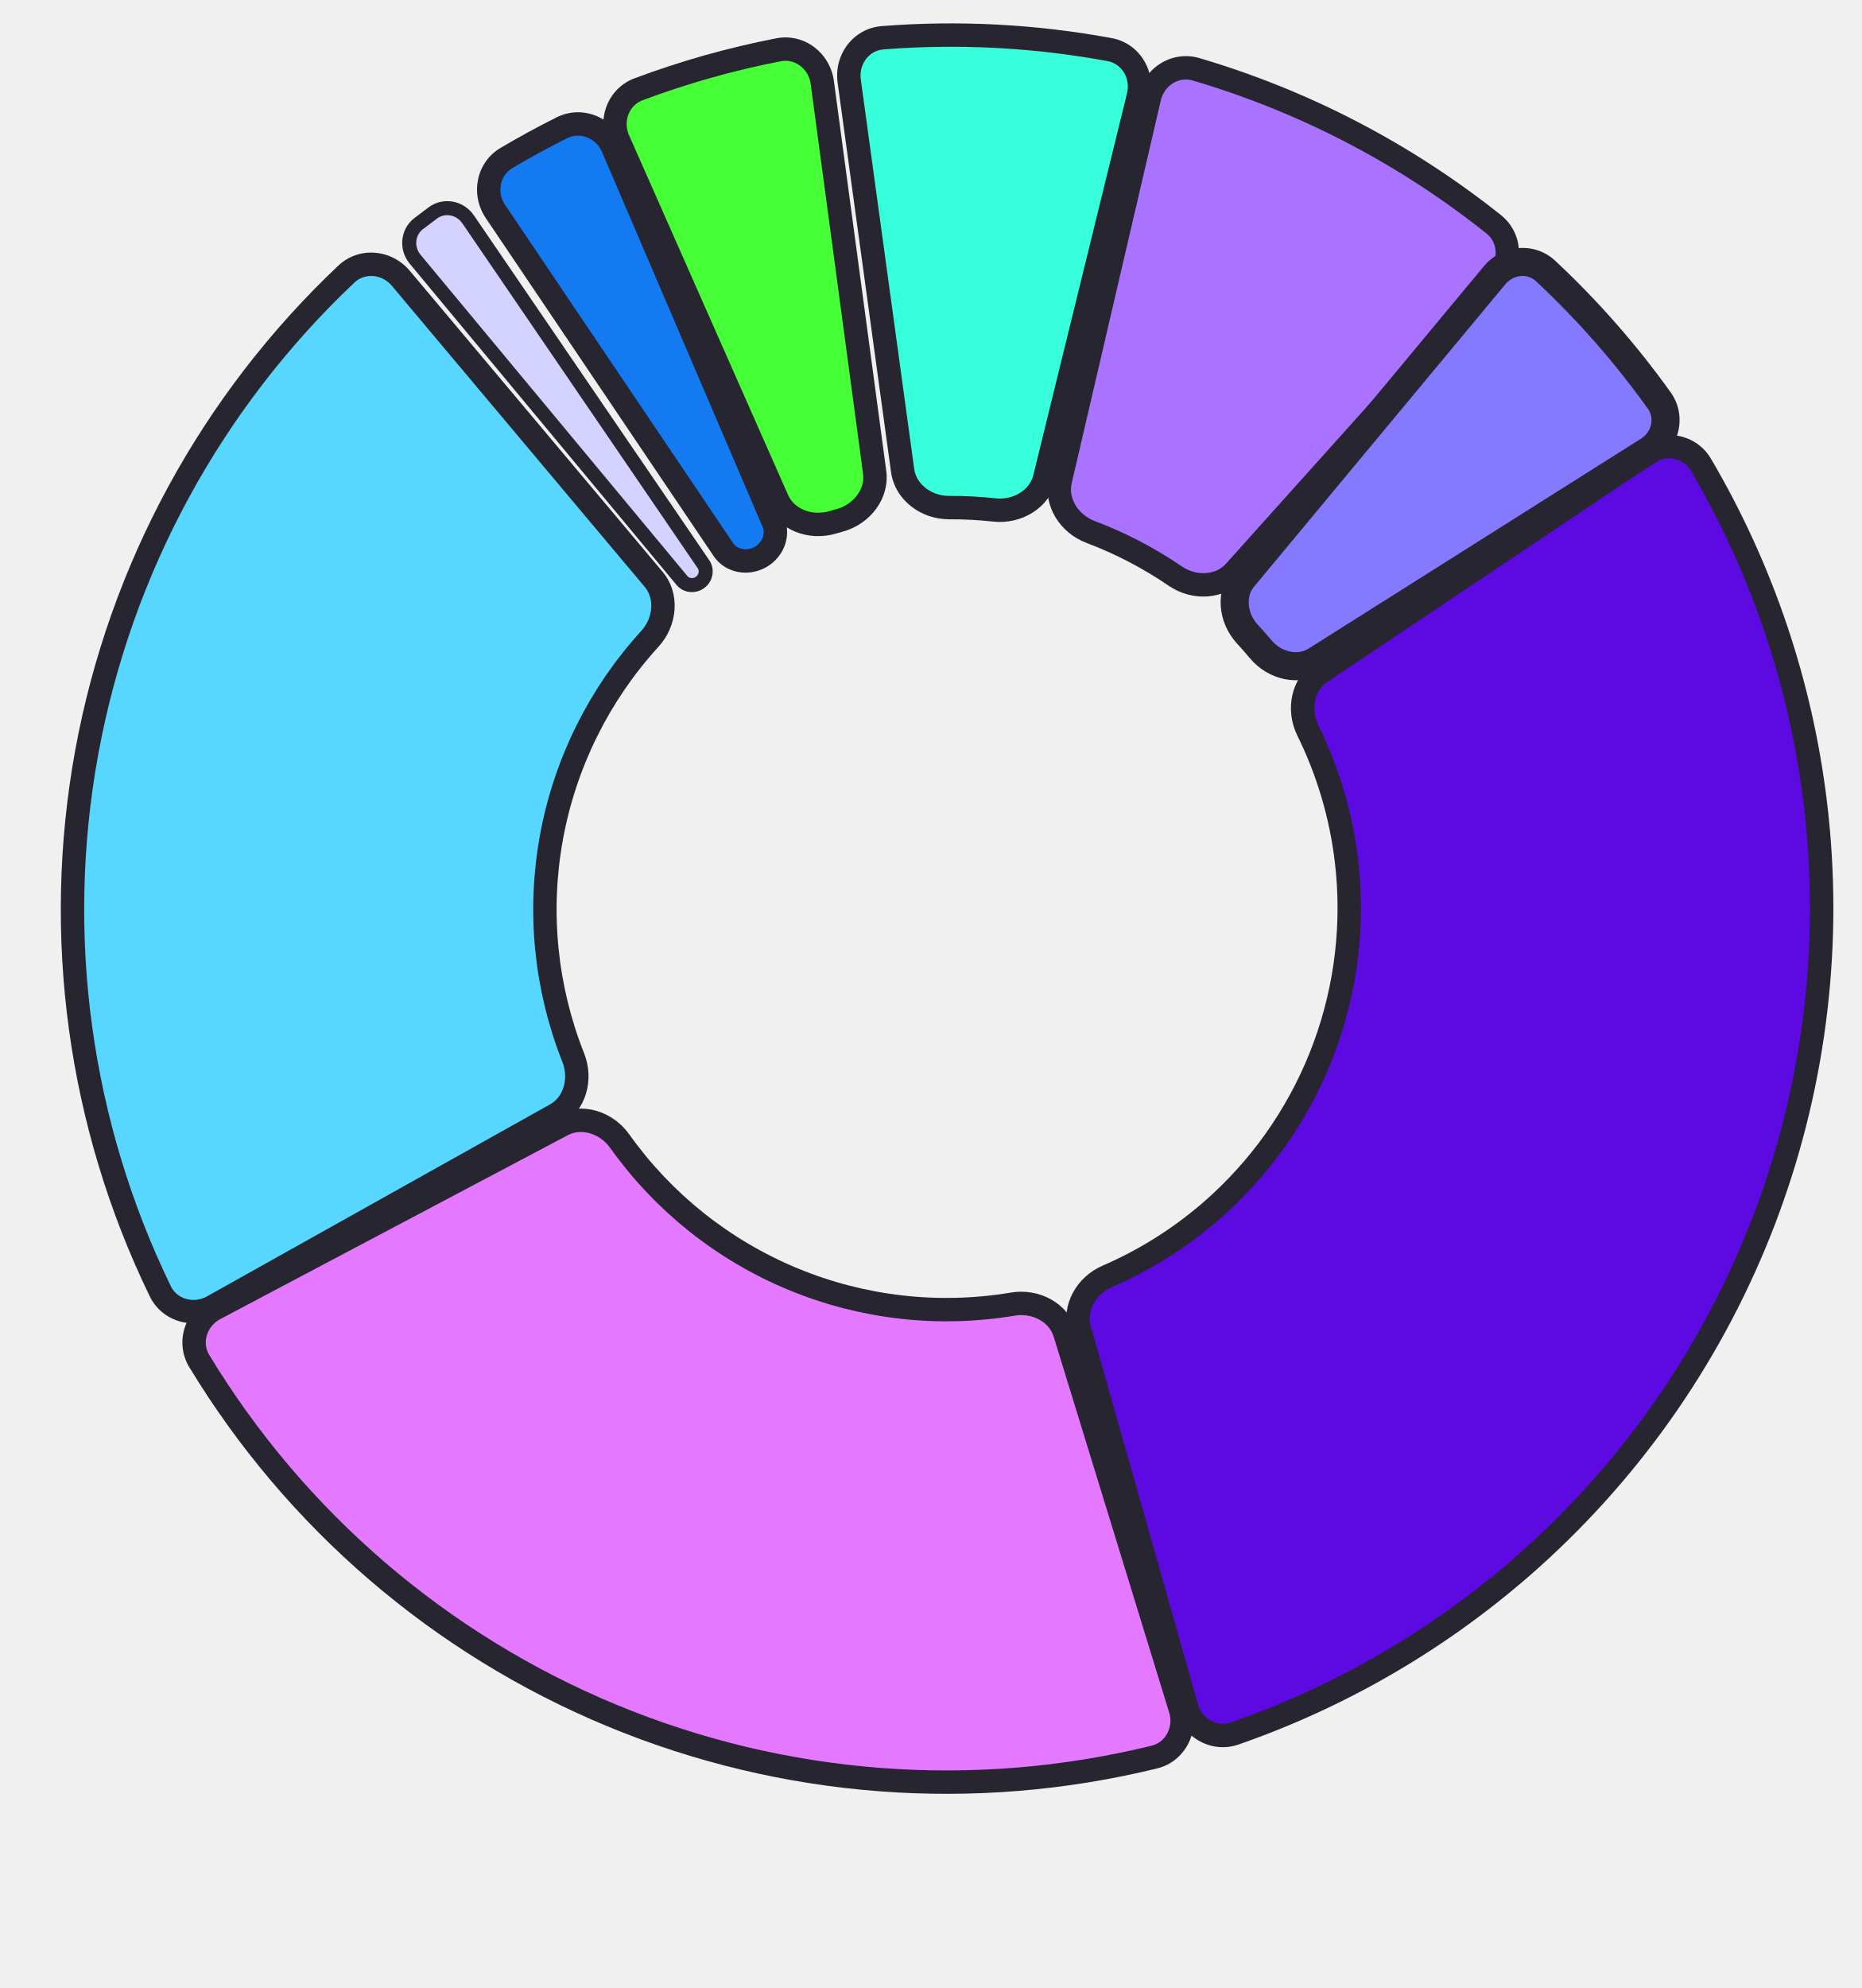
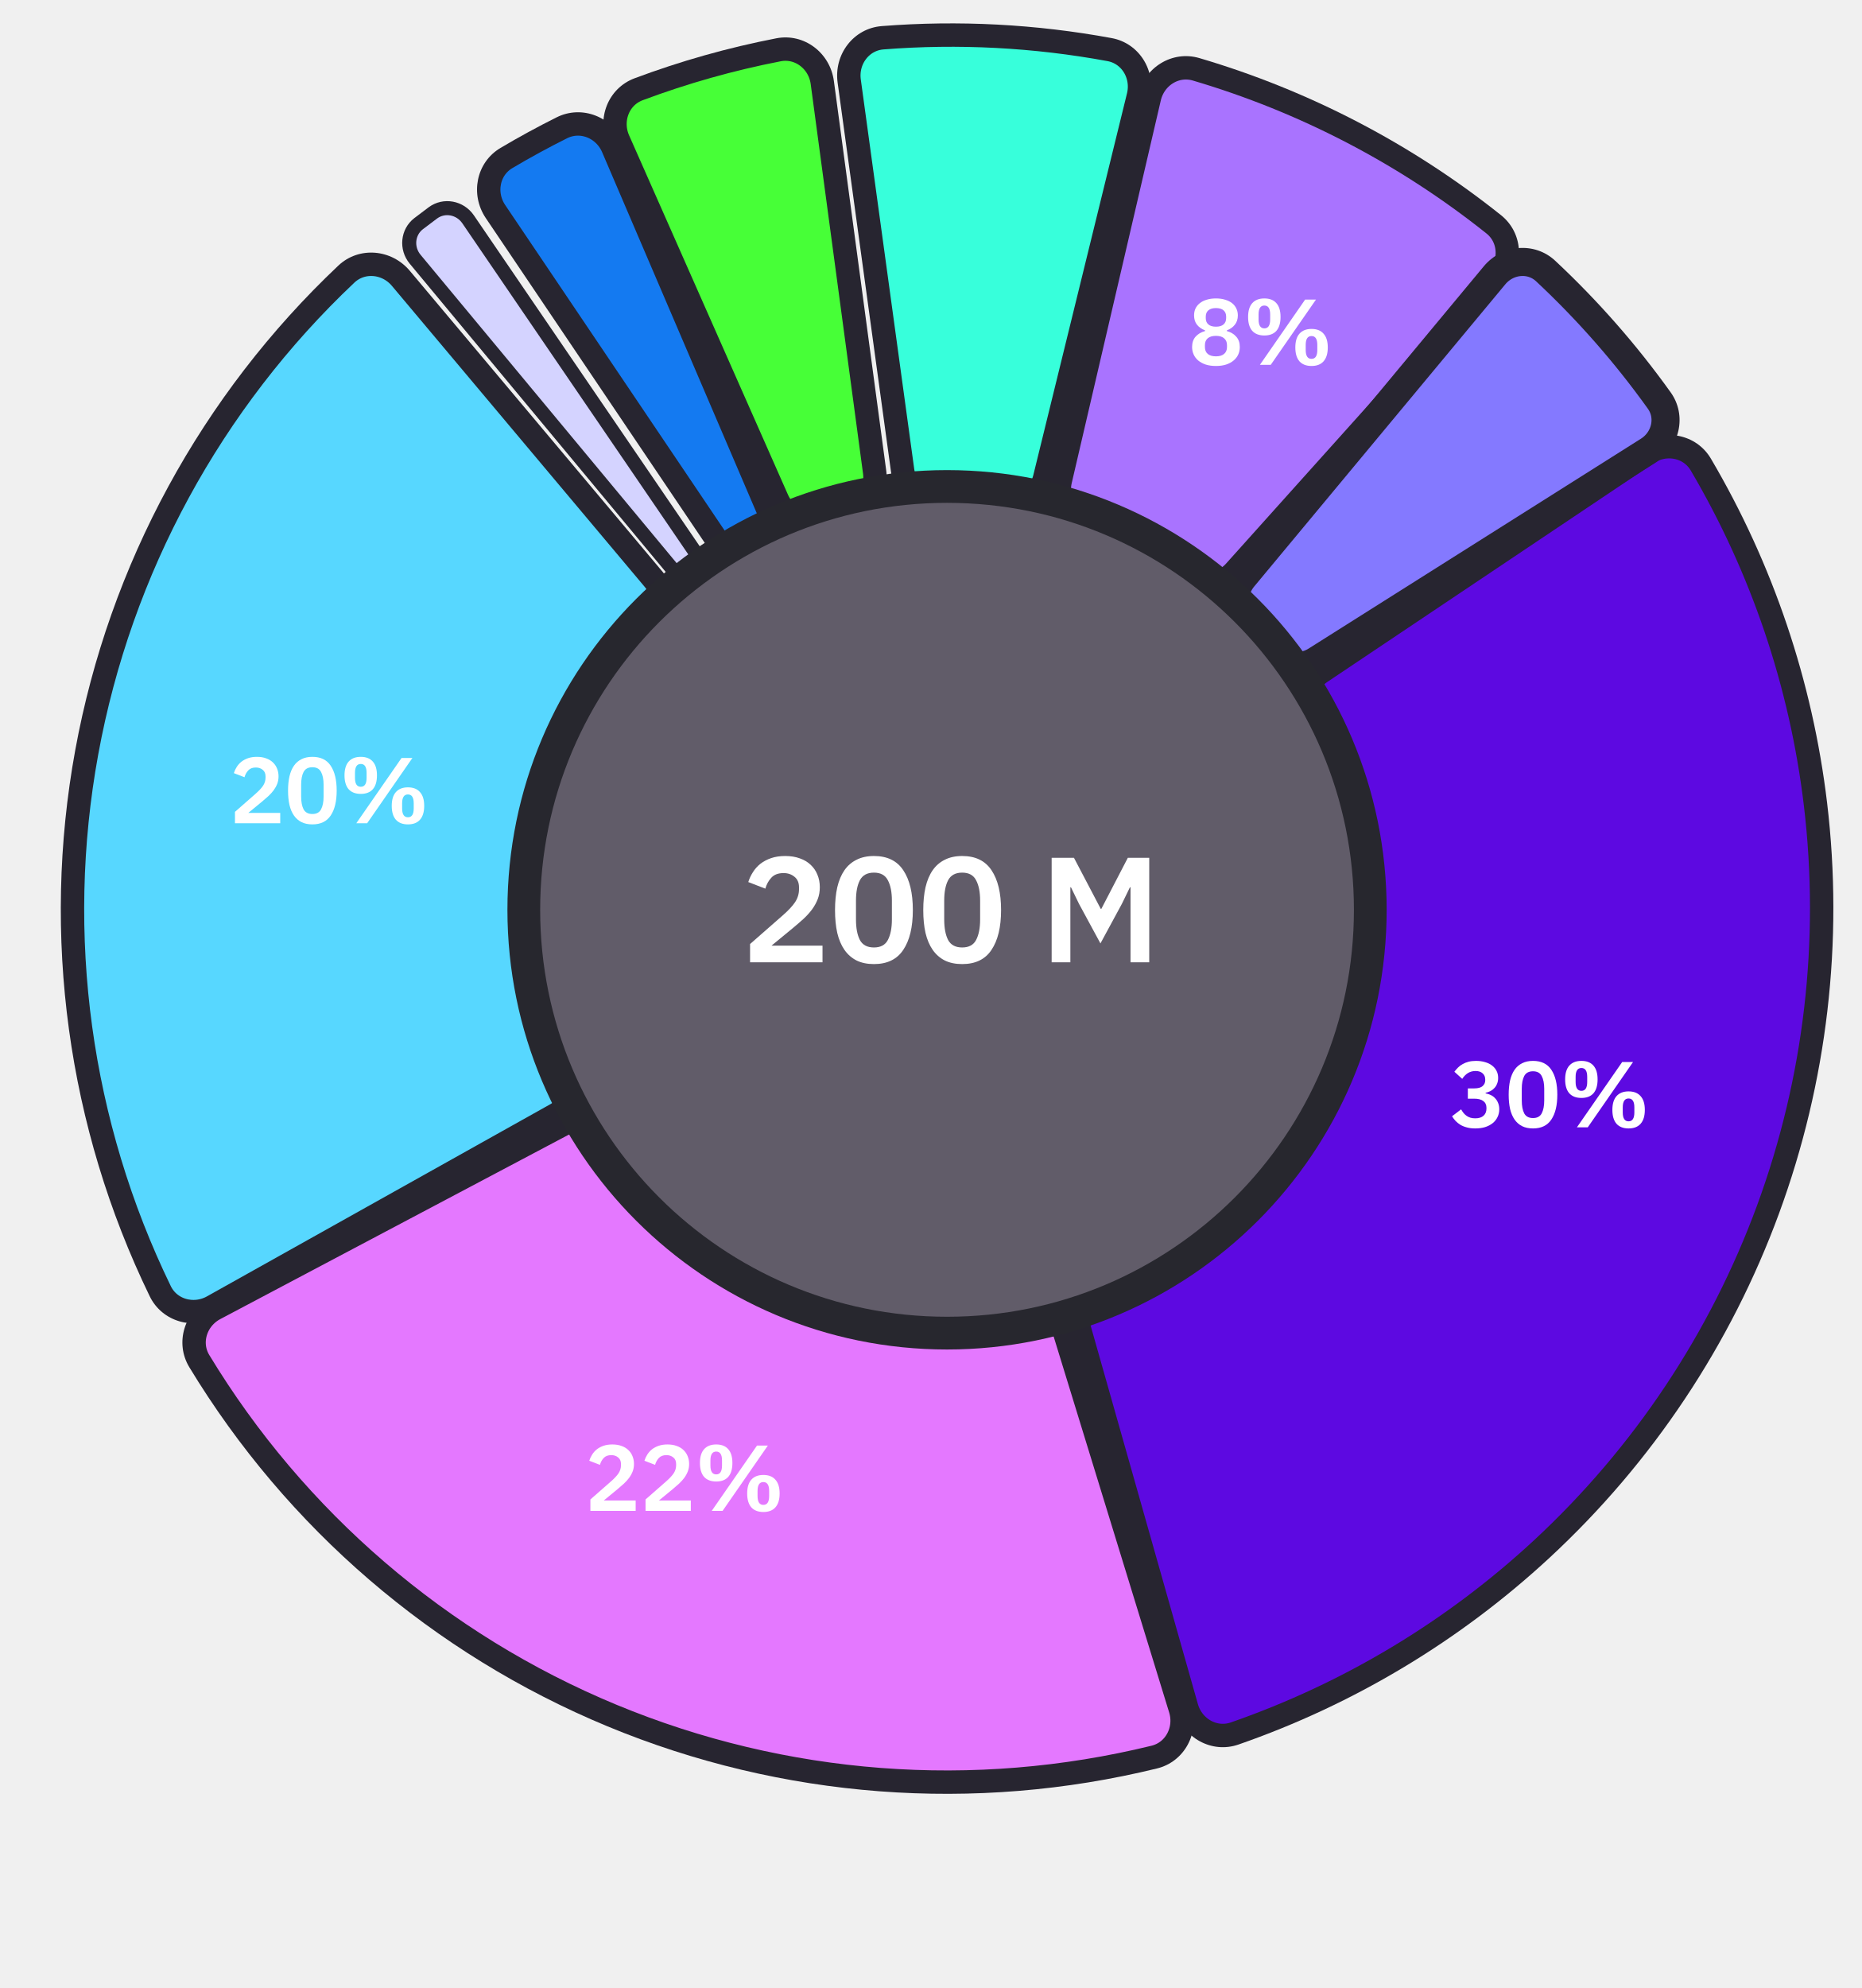
<svg xmlns="http://www.w3.org/2000/svg" width="398" height="425" viewBox="0 0 398 425" fill="none">
  <mask id="mask0" mask-type="alpha" maskUnits="userSpaceOnUse" x="86" y="43" width="67" height="84">
    <path d="M87.611 56.374C85.141 53.401 85.541 48.976 88.604 46.618C89.619 45.836 90.642 45.065 91.672 44.304C94.782 42.008 99.146 42.841 101.326 46.034L151.663 119.781C152.966 121.691 152.468 124.288 150.622 125.68C148.776 127.071 146.142 126.836 144.665 125.057L87.611 56.374Z" fill="white" />
  </mask>
  <g mask="url(#mask0)">
    <path d="M87.611 56.374C85.141 53.401 85.541 48.976 88.604 46.618C89.619 45.836 90.642 45.065 91.672 44.304C94.782 42.008 99.146 42.841 101.326 46.034L151.663 119.781C152.966 121.691 152.468 124.288 150.622 125.68C148.776 127.071 146.142 126.836 144.665 125.057L87.611 56.374Z" fill="#D4D3FF" stroke="#272530" stroke-width="6" />
  </g>
  <mask id="mask1" mask-type="alpha" maskUnits="userSpaceOnUse" x="102" y="24" width="67" height="99">
    <path d="M103.876 46.627C100.48 41.59 101.794 34.723 107.02 31.625C110.944 29.299 114.952 27.115 119.034 25.078C124.469 22.366 130.953 24.982 133.345 30.566L167.67 110.688C169.377 114.673 167.508 119.256 163.701 121.331C159.894 123.406 155.03 122.493 152.606 118.898L103.876 46.627Z" fill="white" />
  </mask>
  <g mask="url(#mask1)">
    <path d="M103.876 46.627C100.48 41.59 101.794 34.723 107.02 31.625C110.944 29.299 114.952 27.115 119.034 25.078C124.469 22.366 130.953 24.982 133.345 30.566L167.67 110.688C169.377 114.673 167.508 119.256 163.701 121.331C159.894 123.406 155.03 122.493 152.606 118.898L103.876 46.627Z" fill="#147AF1" stroke="#272530" stroke-width="10" />
  </g>
  <mask id="mask2" mask-type="alpha" maskUnits="userSpaceOnUse" x="227" y="93" width="166" height="281">
    <path d="M350.836 94.858C355.883 91.476 362.746 92.811 365.829 98.045C379.086 120.555 387.561 145.602 390.675 171.62C394.225 201.284 390.705 231.367 380.401 259.409C370.097 287.452 353.302 312.658 331.391 332.966C312.172 350.777 289.496 364.378 264.819 372.95C259.08 374.943 252.985 371.517 251.329 365.672L228.418 284.841C226.761 278.996 230.197 272.981 235.773 270.569C244.413 266.831 252.382 261.645 259.326 255.21C268.967 246.275 276.356 235.184 280.89 222.845C285.424 210.507 286.973 197.27 285.411 184.218C284.286 174.818 281.57 165.706 277.405 157.264C274.718 151.816 275.994 145.007 281.041 141.625L350.836 94.858Z" fill="white" />
  </mask>
  <g mask="url(#mask2)">
    <path d="M350.836 94.858C355.883 91.476 362.746 92.811 365.829 98.045C379.086 120.555 387.561 145.602 390.675 171.62C394.225 201.284 390.705 231.367 380.401 259.409C370.097 287.452 353.302 312.658 331.391 332.966C312.172 350.777 289.496 364.378 264.819 372.95C259.08 374.943 252.985 371.517 251.329 365.672L228.418 284.841C226.761 278.996 230.197 272.981 235.773 270.569C244.413 266.831 252.382 261.645 259.326 255.21C268.967 246.275 276.356 235.184 280.89 222.845C285.424 210.507 286.973 197.27 285.411 184.218C284.286 174.818 281.57 165.706 277.405 157.264C274.718 151.816 275.994 145.007 281.041 141.625L350.836 94.858Z" fill="#5D09E1" stroke="#272530" stroke-width="10" />
  </g>
  <mask id="mask3" mask-type="alpha" maskUnits="userSpaceOnUse" x="39" y="237" width="217" height="147">
    <path d="M254.772 364.625C256.557 370.432 253.301 376.619 247.4 378.064C208.365 387.619 167.192 384.523 129.893 369.06C92.593 353.597 61.306 326.655 40.48 292.284C37.332 287.088 39.409 280.412 44.779 277.571L119.041 238.279C124.41 235.438 131.011 237.542 134.534 242.491C143.554 255.16 155.99 265.115 170.492 271.127C184.993 277.138 200.825 278.902 216.163 276.33C222.154 275.326 228.307 278.509 230.092 284.316L254.772 364.625Z" fill="white" />
  </mask>
  <g mask="url(#mask3)">
    <path d="M254.773 364.625C256.558 370.432 253.302 376.619 247.401 378.064C208.366 387.619 167.193 384.523 129.894 369.06C92.594 353.597 61.306 326.655 40.48 292.284C37.333 287.088 39.41 280.412 44.779 277.571L119.042 238.279C124.411 235.438 131.012 237.542 134.535 242.491C143.555 255.16 155.991 265.115 170.493 271.127C184.994 277.138 200.826 278.902 216.164 276.33C222.155 275.326 228.307 278.509 230.092 284.316L254.773 364.625Z" fill="#E478FF" stroke="#272530" stroke-width="10" />
  </g>
  <mask id="mask4" mask-type="alpha" maskUnits="userSpaceOnUse" x="13" y="54" width="132" height="229">
    <path d="M46.705 281.502C41.403 284.469 34.669 282.588 32.015 277.123C14.46 240.972 8.824 200.07 16.093 160.351C23.362 120.633 43.118 84.378 72.338 56.787C76.755 52.616 83.719 53.242 87.626 57.894L141.663 122.225C145.571 126.877 144.903 133.772 140.806 138.258C130.318 149.742 123.203 163.994 120.377 179.436C117.551 194.878 119.158 210.726 124.899 225.18C127.141 230.826 125.324 237.51 120.022 240.477L46.705 281.502Z" fill="white" />
  </mask>
  <g mask="url(#mask4)">
    <path d="M46.705 281.502C41.403 284.469 34.669 282.588 32.015 277.123C14.46 240.972 8.824 200.07 16.093 160.351C23.362 120.633 43.118 84.378 72.338 56.787C76.755 52.616 83.719 53.242 87.626 57.894L141.663 122.225C145.571 126.877 144.903 133.772 140.806 138.258C130.318 149.742 123.203 163.994 120.377 179.436C117.551 194.878 119.158 210.726 124.899 225.18C127.141 230.826 125.324 237.51 120.022 240.477L46.705 281.502Z" fill="#57D7FF" stroke="#272530" stroke-width="10" />
  </g>
  <mask id="mask5" mask-type="alpha" maskUnits="userSpaceOnUse" x="223" y="12" width="102" height="116">
    <path d="M243.339 20.331C244.717 14.414 250.642 10.703 256.469 12.422C279.931 19.343 301.831 30.747 320.954 46.001C325.703 49.789 326.06 56.772 322.003 61.293L265.887 123.82C261.829 128.341 254.909 128.647 249.892 125.22C244.417 121.48 238.516 118.406 232.312 116.065C226.628 113.92 222.909 108.075 224.287 102.158L243.339 20.331Z" fill="white" />
  </mask>
  <g mask="url(#mask5)">
    <path d="M243.34 20.331C244.718 14.414 250.643 10.703 256.47 12.422C279.932 19.343 301.832 30.747 320.955 46.001C325.704 49.789 326.061 56.772 322.004 61.293L265.888 123.82C261.83 128.341 254.91 128.647 249.893 125.22C244.418 121.48 238.516 118.406 232.312 116.065C226.628 113.92 222.91 108.075 224.288 102.158L243.34 20.331Z" fill="#A973FF" stroke="#272530" stroke-width="10" />
+     <path d="M260 78.24C259.187 78.24 258.46 78.14 257.82 77.94C257.193 77.727 256.66 77.44 256.22 77.08C255.793 76.72 255.467 76.293 255.24 75.8C255.013 75.306 254.9 74.766 254.9 74.18C254.9 73.273 255.147 72.54 255.64 71.98C256.147 71.406 256.82 71.007 257.66 70.78V70.62C256.967 70.367 256.4 69.973 255.96 69.44C255.533 68.906 255.32 68.233 255.32 67.42C255.32 66.886 255.42 66.4 255.62 65.96C255.833 65.52 256.14 65.14 256.54 64.82C256.94 64.5 257.427 64.253 258 64.08C258.587 63.893 259.253 63.8 260 63.8C260.747 63.8 261.407 63.893 261.98 64.08C262.567 64.253 263.06 64.5 263.46 64.82C263.86 65.14 264.16 65.52 264.36 65.96C264.573 66.4 264.68 66.886 264.68 67.42C264.68 68.233 264.46 68.906 264.02 69.44C263.593 69.973 263.033 70.367 262.34 70.62V70.78C263.18 71.007 263.847 71.406 264.34 71.98C264.847 72.54 265.1 73.273 265.1 74.18C265.1 74.766 264.987 75.306 264.76 75.8C264.533 76.293 264.2 76.72 263.76 77.08C263.333 77.44 262.8 77.727 262.16 77.94C261.533 78.14 260.813 78.24 260 78.24ZM260 76.18C260.76 76.18 261.34 76.007 261.74 75.66C262.153 75.313 262.36 74.826 262.36 74.2V73.78C262.36 73.153 262.153 72.666 261.74 72.32C261.34 71.973 260.76 71.8 260 71.8C259.24 71.8 258.653 71.973 258.24 72.32C257.84 72.666 257.64 73.153 257.64 73.78V74.2C257.64 74.826 257.84 75.313 258.24 75.66C258.653 76.007 259.24 76.18 260 76.18ZM260 69.84C260.707 69.84 261.247 69.68 261.62 69.36C261.993 69.04 262.18 68.587 262.18 68V67.68C262.18 67.106 261.993 66.66 261.62 66.34C261.247 66.02 260.707 65.86 260 65.86C259.293 65.86 258.753 66.02 258.38 66.34C258.007 66.66 257.82 67.106 257.82 67.68V68C257.82 68.587 258.007 69.04 258.38 69.36C258.753 69.68 259.293 69.84 260 69.84Z" fill="white" />
+     <path d="M269.392 78L279.072 64.04H281.392L271.712 78H269.392ZM270.352 71.72C269.219 71.72 268.352 71.386 267.752 70.72C267.165 70.04 266.872 69.053 266.872 67.76C266.872 66.466 267.165 65.487 267.752 64.82C268.352 64.14 269.219 63.8 270.352 63.8C271.485 63.8 272.345 64.14 272.932 64.82C273.519 65.487 273.812 66.466 273.812 67.76C273.812 69.053 273.519 70.04 272.932 70.72C272.345 71.386 271.485 71.72 270.352 71.72ZM270.352 70.2C271.179 70.2 271.592 69.567 271.592 68.3V67.22C271.592 65.953 271.179 65.32 270.352 65.32C269.525 65.32 269.112 65.953 269.112 67.22V68.3C269.112 69.567 269.525 70.2 270.352 70.2ZM280.432 78.24C279.312 78.24 278.452 77.906 277.852 77.24C277.265 76.56 276.972 75.573 276.972 74.28C276.972 72.987 277.265 72.007 277.852 71.34C278.452 70.66 279.312 70.32 280.432 70.32C281.565 70.32 282.425 70.66 283.012 71.34C283.612 72.007 283.912 72.987 283.912 74.28C283.912 75.573 283.612 76.56 283.012 77.24C282.425 77.906 281.565 78.24 280.432 78.24ZM280.432 76.72C281.259 76.72 281.672 76.087 281.672 74.82V73.74C281.672 72.473 281.259 71.84 280.432 71.84C279.605 71.84 279.192 72.473 279.192 73.74V74.82C279.192 76.087 279.605 76.72 280.432 76.72Z" fill="white" />
  </g>
  <mask id="mask6" mask-type="alpha" maskUnits="userSpaceOnUse" x="261" y="53" width="99" height="93">
    <path d="M317.266 56.937C321.149 52.265 328.109 51.603 332.548 55.751C341.682 64.287 349.948 73.707 357.225 83.872C360.761 88.812 359.2 95.627 354.063 98.87L283.022 143.723C277.885 146.967 271.143 145.374 267.252 140.709C266.362 139.642 265.445 138.597 264.503 137.576C260.383 133.111 259.679 126.22 263.563 121.548L317.266 56.937Z" fill="white" />
  </mask>
  <g mask="url(#mask6)">
    <path d="M317.266 56.937C321.149 52.265 328.109 51.603 332.548 55.751C341.682 64.287 349.948 73.707 357.225 83.872C360.761 88.812 359.2 95.627 354.063 98.87L283.022 143.723C277.885 146.967 271.143 145.374 267.252 140.709C266.362 139.642 265.445 138.597 264.503 137.576C260.383 133.111 259.679 126.22 263.563 121.548L317.266 56.937Z" fill="#8479FF" stroke="#272530" stroke-width="12" />
  </g>
  <mask id="mask7" mask-type="alpha" maskUnits="userSpaceOnUse" x="129" y="8" width="61" height="107">
    <path d="M129.942 30.954C127.485 25.398 129.988 18.87 135.677 16.74C145.525 13.053 155.663 10.194 165.985 8.19C171.949 7.033 177.494 11.29 178.303 17.311L189.493 100.578C190.303 106.599 186.047 112.065 180.185 113.659C179.686 113.795 179.188 113.936 178.691 114.081C172.86 115.785 166.375 113.349 163.918 107.793L129.942 30.954Z" fill="white" />
  </mask>
  <g mask="url(#mask7)">
    <path d="M129.942 30.954C127.485 25.398 129.988 18.87 135.677 16.74C145.525 13.053 155.663 10.194 165.985 8.19C171.949 7.033 177.493 11.29 178.303 17.311L189.493 100.578C190.303 106.599 186.047 112.065 180.185 113.659C179.686 113.795 179.188 113.936 178.691 114.081C172.86 115.785 166.375 113.349 163.918 107.793L129.942 30.954Z" fill="#47FF37" stroke="#272530" stroke-width="10" />
  </g>
  <mask id="mask8" mask-type="alpha" maskUnits="userSpaceOnUse" x="179" y="5" width="68" height="107">
    <path d="M179.103 17.654C178.277 11.635 182.487 6.053 188.543 5.579C204.973 4.291 221.5 5.154 237.706 8.146C243.68 9.249 247.285 15.24 245.837 21.14L225.811 102.733C224.363 108.633 218.404 112.165 212.364 111.506C209.248 111.166 206.115 111.003 202.98 111.016C196.905 111.042 191.346 106.909 190.52 100.89L179.103 17.654Z" fill="white" />
  </mask>
  <g mask="url(#mask8)">
    <path d="M179.103 17.654C178.277 11.635 182.487 6.053 188.543 5.579C204.973 4.291 221.5 5.154 237.706 8.146C243.68 9.249 247.285 15.24 245.837 21.14L225.811 102.733C224.363 108.633 218.404 112.165 212.364 111.506C209.248 111.166 206.115 111.003 202.98 111.016C196.905 111.042 191.346 106.909 190.52 100.89L179.103 17.654Z" fill="#37FFDB" stroke="#272530" stroke-width="10" />
  </g>
+   <path d="M315.24 232.68C316.04 232.68 316.627 232.52 317 232.2C317.387 231.866 317.58 231.446 317.58 230.94V230.8C317.58 230.226 317.393 229.78 317.02 229.46C316.66 229.126 316.16 228.96 315.52 228.96C314.907 228.96 314.36 229.106 313.88 229.4C313.413 229.693 313.007 230.106 312.66 230.64L310.98 229.12C311.22 228.8 311.48 228.5 311.76 228.22C312.053 227.926 312.387 227.68 312.76 227.48C313.133 227.266 313.553 227.1 314.02 226.98C314.487 226.86 315.013 226.8 315.6 226.8C316.307 226.8 316.947 226.886 317.52 227.06C318.107 227.22 318.607 227.46 319.02 227.78C319.447 228.1 319.773 228.486 320 228.94C320.227 229.38 320.34 229.88 320.34 230.44C320.34 230.893 320.267 231.3 320.12 231.66C319.987 232.02 319.793 232.333 319.54 232.6C319.3 232.866 319.013 233.086 318.68 233.26C318.36 233.42 318.02 233.54 317.66 233.62V233.74C318.06 233.82 318.44 233.946 318.8 234.12C319.16 234.293 319.467 234.526 319.72 234.82C319.987 235.1 320.193 235.433 320.34 235.82C320.5 236.206 320.58 236.646 320.58 237.14C320.58 237.753 320.453 238.313 320.2 238.82C319.96 239.326 319.613 239.76 319.16 240.12C318.707 240.48 318.167 240.76 317.54 240.96C316.913 241.146 316.213 241.24 315.44 241.24C314.76 241.24 314.16 241.166 313.64 241.02C313.12 240.886 312.66 240.7 312.26 240.46C311.873 240.22 311.533 239.946 311.24 239.64C310.947 239.32 310.693 238.986 310.48 238.64L312.42 237.16C312.58 237.44 312.753 237.7 312.94 237.94C313.127 238.166 313.34 238.366 313.58 238.54C313.82 238.713 314.093 238.846 314.4 238.94C314.707 239.033 315.053 239.08 315.44 239.08C316.213 239.08 316.807 238.893 317.22 238.52C317.633 238.146 317.84 237.633 317.84 236.98V236.84C317.84 236.2 317.613 235.713 317.16 235.38C316.72 235.046 316.08 234.88 315.24 234.88H313.86V232.68H315.24Z" fill="white" />
+   <path d="M327.792 241.24C326.899 241.24 326.126 241.08 325.472 240.76C324.819 240.426 324.279 239.953 323.852 239.34C323.426 238.726 323.106 237.973 322.892 237.08C322.692 236.186 322.592 235.166 322.592 234.02C322.592 232.886 322.692 231.873 322.892 230.98C323.106 230.073 323.426 229.313 323.852 228.7C324.279 228.086 324.819 227.62 325.472 227.3C326.126 226.966 326.899 226.8 327.792 226.8C329.566 226.8 330.872 227.433 331.712 228.7C332.566 229.966 332.992 231.74 332.992 234.02C332.992 236.3 332.566 238.073 331.712 239.34C330.872 240.606 329.566 241.24 327.792 241.24ZM327.792 239.02C328.686 239.02 329.306 238.686 329.652 238.02C330.012 237.34 330.192 236.426 330.192 235.28V232.76C330.192 231.613 330.012 230.706 329.652 230.04C329.306 229.36 328.686 229.02 327.792 229.02C326.899 229.02 326.272 229.36 325.912 230.04C325.566 230.706 325.392 231.613 325.392 232.76V235.28C325.392 236.426 325.566 237.34 325.912 238.02C326.272 238.686 326.899 239.02 327.792 239.02Z" fill="white" />
+   <path d="M337.184 241L346.864 227.04H349.184L339.504 241H337.184ZM338.144 234.72C337.011 234.72 336.144 234.386 335.544 233.72C334.958 233.04 334.664 232.053 334.664 230.76C334.664 229.466 334.958 228.486 335.544 227.82C336.144 227.14 337.011 226.8 338.144 226.8C339.278 226.8 340.138 227.14 340.724 227.82C341.311 228.486 341.604 229.466 341.604 230.76C341.604 232.053 341.311 233.04 340.724 233.72C340.138 234.386 339.278 234.72 338.144 234.72ZM338.144 233.2C338.971 233.2 339.384 232.566 339.384 231.3V230.22C339.384 228.953 338.971 228.32 338.144 228.32C337.318 228.32 336.904 228.953 336.904 230.22V231.3C336.904 232.566 337.318 233.2 338.144 233.2ZM348.224 241.24C347.104 241.24 346.244 240.906 345.644 240.24C345.058 239.56 344.764 238.573 344.764 237.28C344.764 235.986 345.058 235.006 345.644 234.34C346.244 233.66 347.104 233.32 348.224 233.32C349.358 233.32 350.218 233.66 350.804 234.34C351.404 235.006 351.704 235.986 351.704 237.28C351.704 238.573 351.404 239.56 350.804 240.24C350.218 240.906 349.358 241.24 348.224 241.24ZM348.224 239.72C349.051 239.72 349.464 239.086 349.464 237.82V236.74C349.464 235.473 349.051 234.84 348.224 234.84C347.398 234.84 346.984 235.473 346.984 236.74V237.82C346.984 239.086 347.398 239.72 348.224 239.72Z" fill="white" />
+   <path d="M135.92 323H126.24V320.56L130.62 316.72C131.367 316.066 131.913 315.48 132.26 314.96C132.607 314.426 132.78 313.853 132.78 313.24V312.98C132.78 312.366 132.58 311.9 132.18 311.58C131.78 311.246 131.293 311.08 130.72 311.08C130 311.08 129.453 311.286 129.08 311.7C128.707 312.1 128.44 312.586 128.28 313.16L126 312.28C126.147 311.813 126.353 311.373 126.62 310.96C126.887 310.533 127.22 310.16 127.62 309.84C128.033 309.52 128.513 309.266 129.06 309.08C129.607 308.893 130.233 308.8 130.94 308.8C131.673 308.8 132.327 308.906 132.9 309.12C133.473 309.32 133.953 309.606 134.34 309.98C134.74 310.353 135.04 310.793 135.24 311.3C135.453 311.806 135.56 312.36 135.56 312.96C135.56 313.546 135.467 314.08 135.28 314.56C135.093 315.04 134.84 315.5 134.52 315.94C134.2 316.366 133.827 316.78 133.4 317.18C132.973 317.566 132.52 317.96 132.04 318.36L129.1 320.78H135.92V323Z" fill="white" />
+   <path d="M147.712 323H138.032V320.56L142.412 316.72C143.159 316.066 143.706 315.48 144.052 314.96C144.399 314.426 144.572 313.853 144.572 313.24V312.98C144.572 312.366 144.372 311.9 143.972 311.58C143.572 311.246 143.086 311.08 142.512 311.08C141.792 311.08 141.246 311.286 140.872 311.7C140.499 312.1 140.232 312.586 140.072 313.16L137.792 312.28C137.939 311.813 138.146 311.373 138.412 310.96C138.679 310.533 139.012 310.16 139.412 309.84C139.826 309.52 140.306 309.266 140.852 309.08C141.399 308.893 142.026 308.8 142.732 308.8C143.466 308.8 144.119 308.906 144.692 309.12C145.266 309.32 145.746 309.606 146.132 309.98C146.532 310.353 146.832 310.793 147.032 311.3C147.246 311.806 147.352 312.36 147.352 312.96C147.352 313.546 147.259 314.08 147.072 314.56C146.886 315.04 146.632 315.5 146.312 315.94C145.992 316.366 145.619 316.78 145.192 317.18C144.766 317.566 144.312 317.96 143.832 318.36L140.892 320.78H147.712V323Z" fill="white" />
+   <path d="M152.184 323L161.864 309.04H164.184L154.504 323H152.184ZM153.144 316.72C152.011 316.72 151.144 316.386 150.544 315.72C149.958 315.04 149.664 314.053 149.664 312.76C149.664 311.466 149.958 310.486 150.544 309.82C151.144 309.14 152.011 308.8 153.144 308.8C154.278 308.8 155.138 309.14 155.724 309.82C156.311 310.486 156.604 311.466 156.604 312.76C156.604 314.053 156.311 315.04 155.724 315.72C155.138 316.386 154.278 316.72 153.144 316.72ZM153.144 315.2C153.971 315.2 154.384 314.566 154.384 313.3V312.22C154.384 310.953 153.971 310.32 153.144 310.32C152.318 310.32 151.904 310.953 151.904 312.22V313.3C151.904 314.566 152.318 315.2 153.144 315.2ZM163.224 323.24C162.104 323.24 161.244 322.906 160.644 322.24C160.058 321.56 159.764 320.573 159.764 319.28C159.764 317.986 160.058 317.006 160.644 316.34C161.244 315.66 162.104 315.32 163.224 315.32C164.358 315.32 165.218 315.66 165.804 316.34C166.404 317.006 166.704 317.986 166.704 319.28C166.704 320.573 166.404 321.56 165.804 322.24C165.218 322.906 164.358 323.24 163.224 323.24ZM163.224 321.72C164.051 321.72 164.464 321.086 164.464 319.82V318.74C164.464 317.473 164.051 316.84 163.224 316.84C162.398 316.84 161.984 317.473 161.984 318.74V319.82C161.984 321.086 162.398 321.72 163.224 321.72Z" fill="white" />
+   <path d="M59.92 176H50.24V173.56L54.62 169.72C55.367 169.066 55.913 168.48 56.26 167.96C56.607 167.426 56.78 166.853 56.78 166.24V165.98C56.78 165.366 56.58 164.9 56.18 164.58C55.78 164.246 55.293 164.08 54.72 164.08C54 164.08 53.453 164.286 53.08 164.7C52.707 165.1 52.44 165.586 52.28 166.16L50 165.28C50.147 164.813 50.353 164.373 50.62 163.96C50.887 163.533 51.22 163.16 51.62 162.84C52.033 162.52 52.513 162.266 53.06 162.08C53.607 161.893 54.233 161.8 54.94 161.8C55.673 161.8 56.327 161.906 56.9 162.12C57.473 162.32 57.953 162.606 58.34 162.98C58.74 163.353 59.04 163.793 59.24 164.3C59.453 164.806 59.56 165.36 59.56 165.96C59.56 166.546 59.467 167.08 59.28 167.56C59.093 168.04 58.84 168.5 58.52 168.94C58.2 169.366 57.827 169.78 57.4 170.18C56.973 170.566 56.52 170.96 56.04 171.36L53.1 173.78H59.92V176Z" fill="white" />
+   <path d="M66.792 176.24C65.899 176.24 65.126 176.08 64.472 175.76C63.819 175.426 63.279 174.953 62.852 174.34C62.425 173.726 62.105 172.973 61.892 172.08C61.692 171.186 61.592 170.166 61.592 169.02C61.592 167.886 61.692 166.873 61.892 165.98C62.105 165.073 62.425 164.313 62.852 163.7C63.279 163.086 63.819 162.62 64.472 162.3C65.126 161.966 65.899 161.8 66.792 161.8C68.566 161.8 69.872 162.433 70.712 163.7C71.566 164.966 71.992 166.74 71.992 169.02C71.992 171.3 71.566 173.073 70.712 174.34C69.872 175.606 68.566 176.24 66.792 176.24ZM66.792 174.02C67.686 174.02 68.305 173.686 68.652 173.02C69.012 172.34 69.192 171.426 69.192 170.28V167.76C69.192 166.613 69.012 165.706 68.652 165.04C68.305 164.36 67.686 164.02 66.792 164.02C65.899 164.02 65.272 164.36 64.912 165.04C64.566 165.706 64.392 166.613 64.392 167.76V170.28C64.392 171.426 64.566 172.34 64.912 173.02C65.272 173.686 65.899 174.02 66.792 174.02Z" fill="white" />
+   <path d="M76.184 176L85.864 162.04H88.184L78.504 176H76.184ZM77.144 169.72C76.011 169.72 75.144 169.386 74.544 168.72C73.958 168.04 73.664 167.053 73.664 165.76C73.664 164.466 73.958 163.486 74.544 162.82C75.144 162.14 76.011 161.8 77.144 161.8C78.278 161.8 79.138 162.14 79.724 162.82C80.311 163.486 80.604 164.466 80.604 165.76C80.604 167.053 80.311 168.04 79.724 168.72C79.138 169.386 78.278 169.72 77.144 169.72ZM77.144 168.2C77.971 168.2 78.384 167.566 78.384 166.3V165.22C78.384 163.953 77.971 163.32 77.144 163.32C76.318 163.32 75.904 163.953 75.904 165.22V166.3C75.904 167.566 76.318 168.2 77.144 168.2ZM87.224 176.24C86.104 176.24 85.244 175.906 84.644 175.24C84.058 174.56 83.764 173.573 83.764 172.28C83.764 170.986 84.058 170.006 84.644 169.34C85.244 168.66 86.104 168.32 87.224 168.32C88.358 168.32 89.218 168.66 89.804 169.34C90.404 170.006 90.704 170.986 90.704 172.28C90.704 173.573 90.404 174.56 89.804 175.24C89.218 175.906 88.358 176.24 87.224 176.24ZM87.224 174.72C88.051 174.72 88.464 174.086 88.464 172.82V171.74C88.464 170.473 88.051 169.84 87.224 169.84C86.398 169.84 85.984 170.473 85.984 171.74V172.82C85.984 174.086 86.398 174.72 87.224 174.72Z" fill="white" />
+   <path d="M202.5 285C252.482 285 293 244.482 293 194.5C293 144.518 252.482 104 202.5 104C152.518 104 112 144.518 112 194.5C112 244.482 152.518 285 202.5 285Z" fill="#615C69" stroke="#27272E" stroke-width="7" stroke-miterlimit="10" />
+   <path d="M175.872 205.72H160.384V201.816L167.392 195.672C168.587 194.627 169.461 193.688 170.016 192.856C170.571 192.003 170.848 191.085 170.848 190.104V189.688C170.848 188.707 170.528 187.96 169.888 187.448C169.248 186.915 168.469 186.648 167.552 186.648C166.4 186.648 165.525 186.979 164.928 187.64C164.331 188.28 163.904 189.059 163.648 189.976L160 188.568C160.235 187.821 160.565 187.117 160.992 186.456C161.419 185.773 161.952 185.176 162.592 184.664C163.253 184.152 164.021 183.747 164.896 183.448C165.771 183.149 166.773 183 167.904 183C169.077 183 170.123 183.171 171.04 183.512C171.957 183.832 172.725 184.291 173.344 184.888C173.984 185.485 174.464 186.189 174.784 187C175.125 187.811 175.296 188.696 175.296 189.656C175.296 190.595 175.147 191.448 174.848 192.216C174.549 192.984 174.144 193.72 173.632 194.424C173.12 195.107 172.523 195.768 171.84 196.408C171.157 197.027 170.432 197.656 169.664 198.296L164.96 202.168H175.872V205.72Z" fill="white" />
+   <path d="M186.868 206.104C185.438 206.104 184.201 205.848 183.156 205.336C182.11 204.803 181.246 204.045 180.563 203.064C179.881 202.083 179.369 200.877 179.028 199.448C178.708 198.019 178.548 196.387 178.548 194.552C178.548 192.739 178.708 191.117 179.028 189.688C179.369 188.237 179.881 187.021 180.563 186.04C181.246 185.059 182.11 184.312 183.156 183.8C184.201 183.267 185.438 183 186.868 183C189.705 183 191.796 184.013 193.14 186.04C194.505 188.067 195.188 190.904 195.188 194.552C195.188 198.2 194.505 201.037 193.14 203.064C191.796 205.091 189.705 206.104 186.868 206.104ZM186.868 202.552C188.297 202.552 189.289 202.019 189.844 200.952C190.42 199.864 190.708 198.403 190.708 196.568V192.536C190.708 190.701 190.42 189.251 189.844 188.184C189.289 187.096 188.297 186.552 186.868 186.552C185.438 186.552 184.436 187.096 183.86 188.184C183.305 189.251 183.028 190.701 183.028 192.536V196.568C183.028 198.403 183.305 199.864 183.86 200.952C184.436 202.019 185.438 202.552 186.868 202.552Z" fill="white" />
+   <path d="M205.735 206.104C204.306 206.104 203.068 205.848 202.023 205.336C200.978 204.803 200.114 204.045 199.431 203.064C198.748 202.083 198.236 200.877 197.895 199.448C197.575 198.019 197.415 196.387 197.415 194.552C197.415 192.739 197.575 191.117 197.895 189.688C198.236 188.237 198.748 187.021 199.431 186.04C200.114 185.059 200.978 184.312 202.023 183.8C203.068 183.267 204.306 183 205.735 183C208.572 183 210.663 184.013 212.007 186.04C213.372 188.067 214.055 190.904 214.055 194.552C214.055 198.2 213.372 201.037 212.007 203.064C210.663 205.091 208.572 206.104 205.735 206.104ZM205.735 202.552C207.164 202.552 208.156 202.019 208.711 200.952C209.287 199.864 209.575 198.403 209.575 196.568V192.536C209.575 190.701 209.287 189.251 208.711 188.184C208.156 187.096 207.164 186.552 205.735 186.552C204.306 186.552 203.303 187.096 202.727 188.184C202.172 189.251 201.895 190.701 201.895 192.536V196.568C201.895 198.403 202.172 199.864 202.727 200.952C203.303 202.019 204.306 202.552 205.735 202.552Z" fill="white" />
+   <path d="M241.733 189.688H241.605L239.877 193.24L235.301 201.688L230.725 193.24L228.997 189.688H228.869V205.72H224.869V183.384H229.637L235.365 194.296H235.493L241.157 183.384H245.733V205.72H241.733V189.688Z" fill="white" />
</svg>
